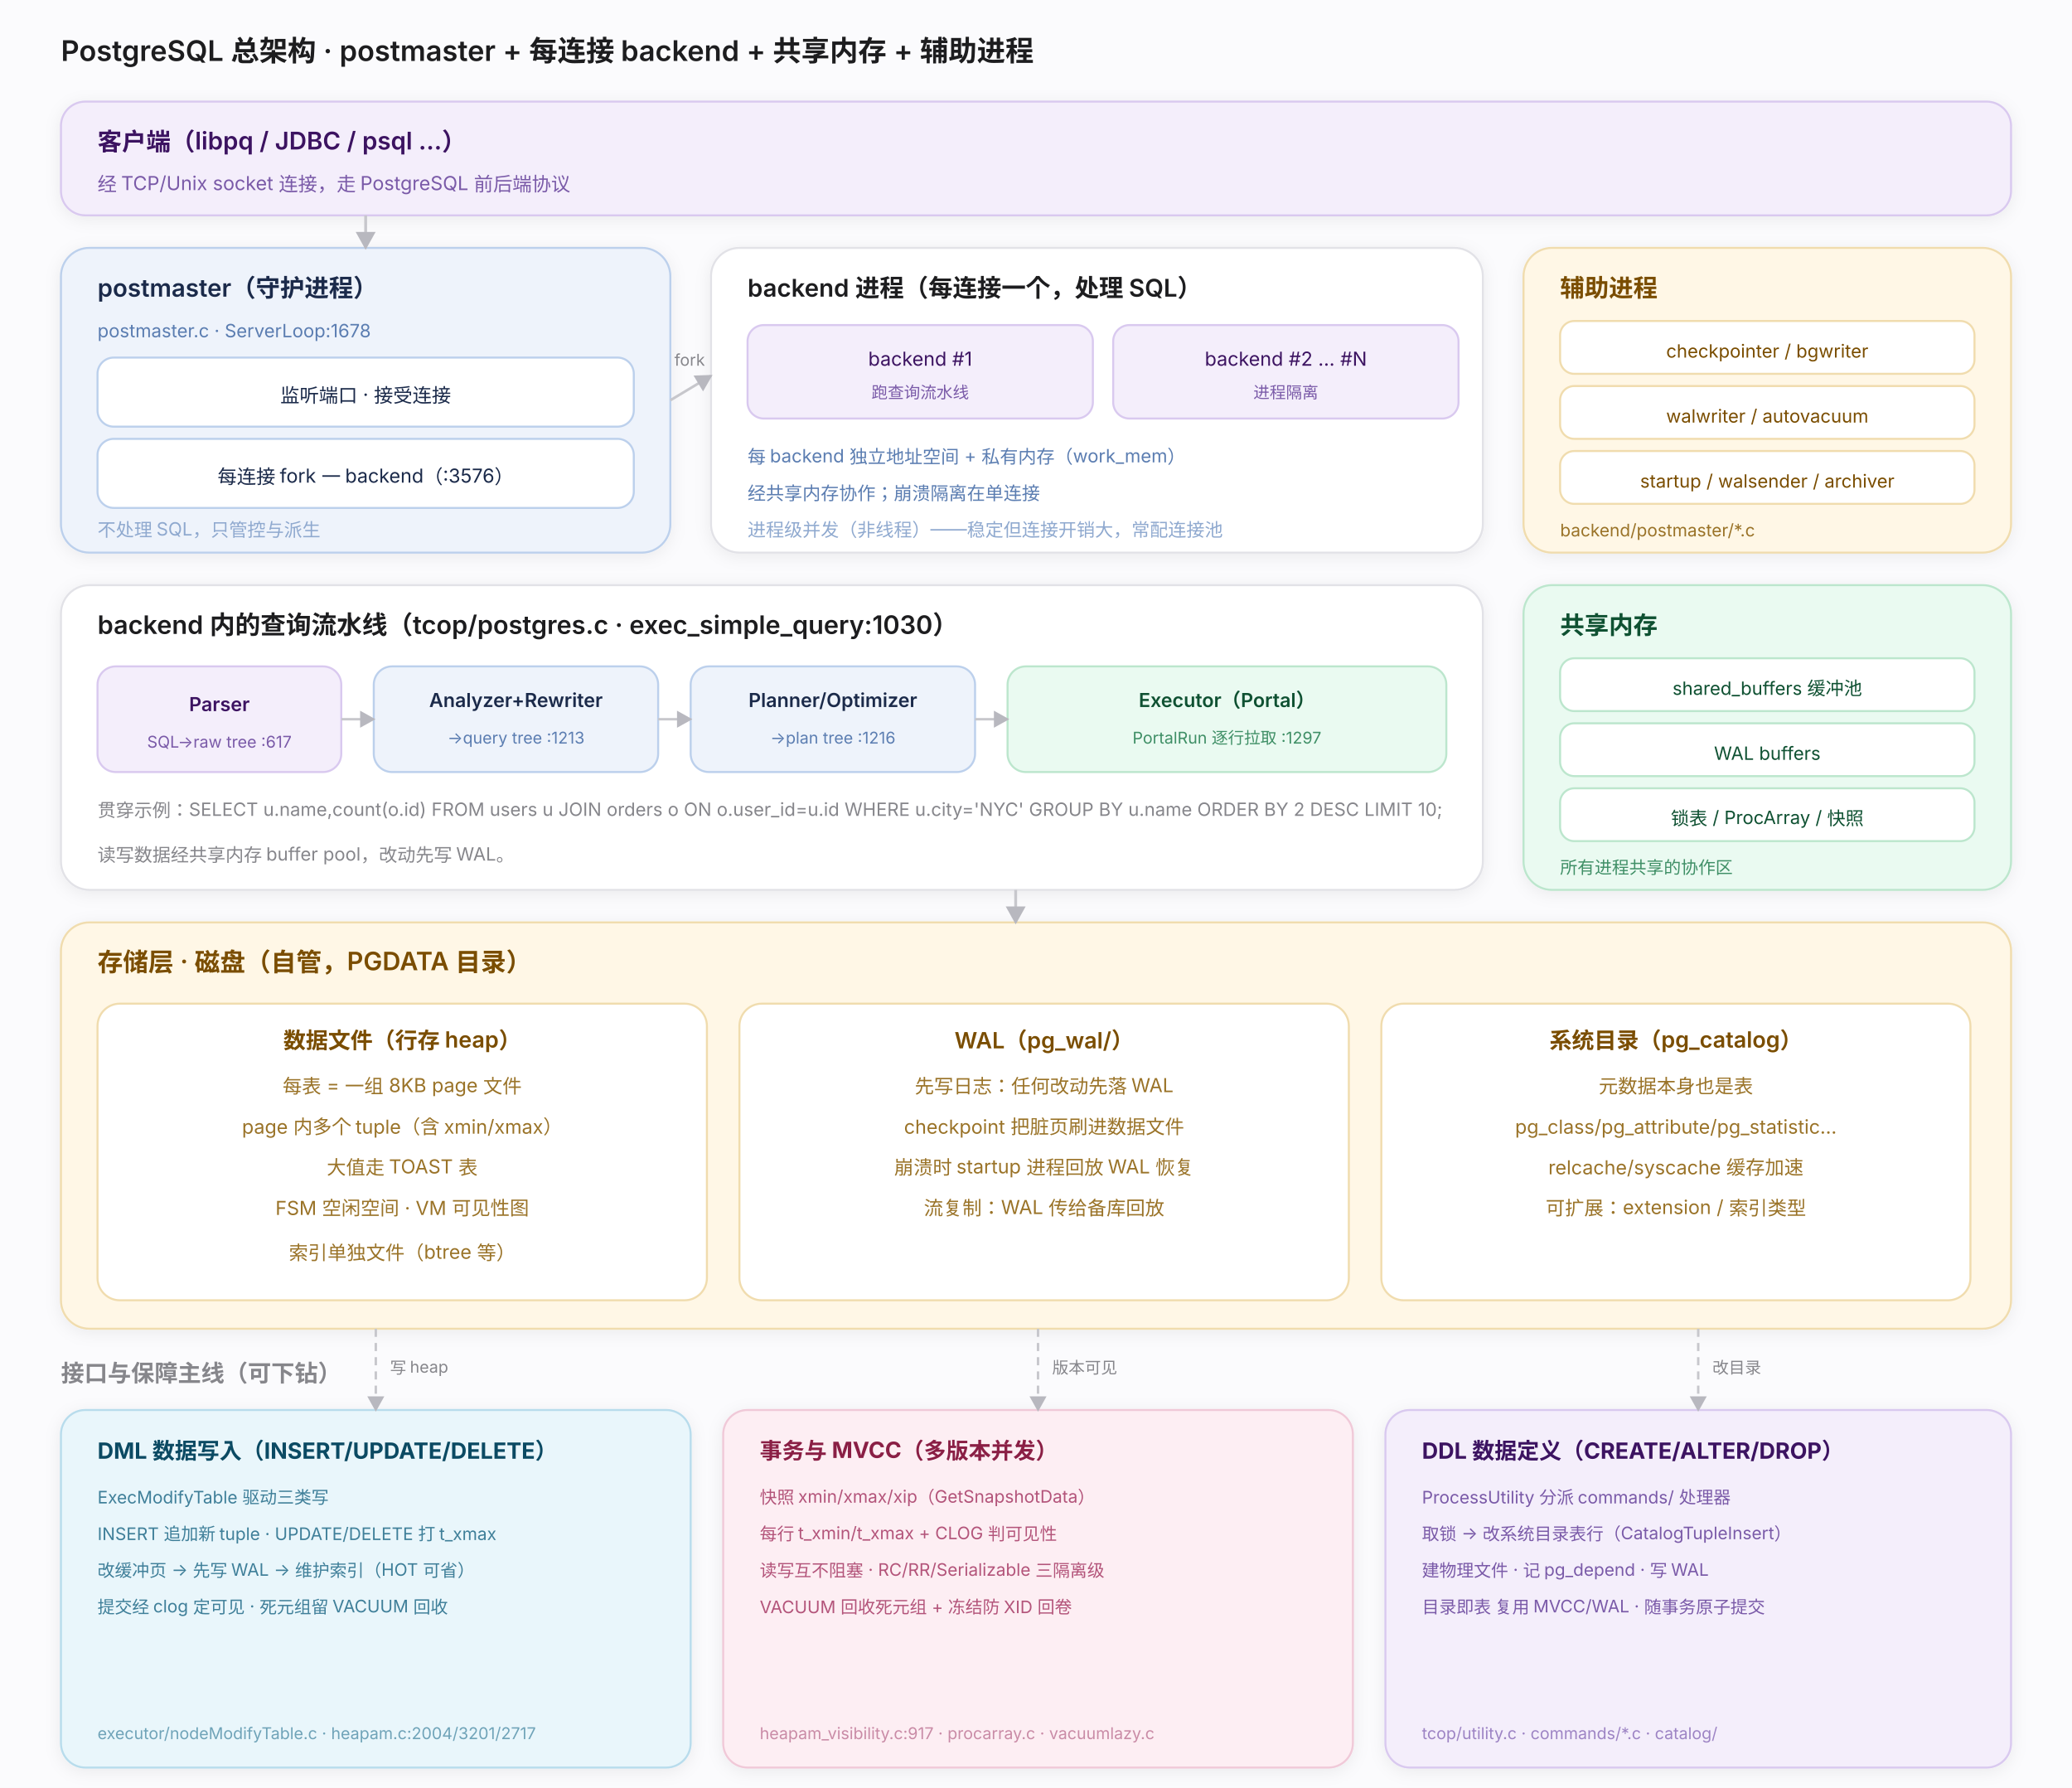
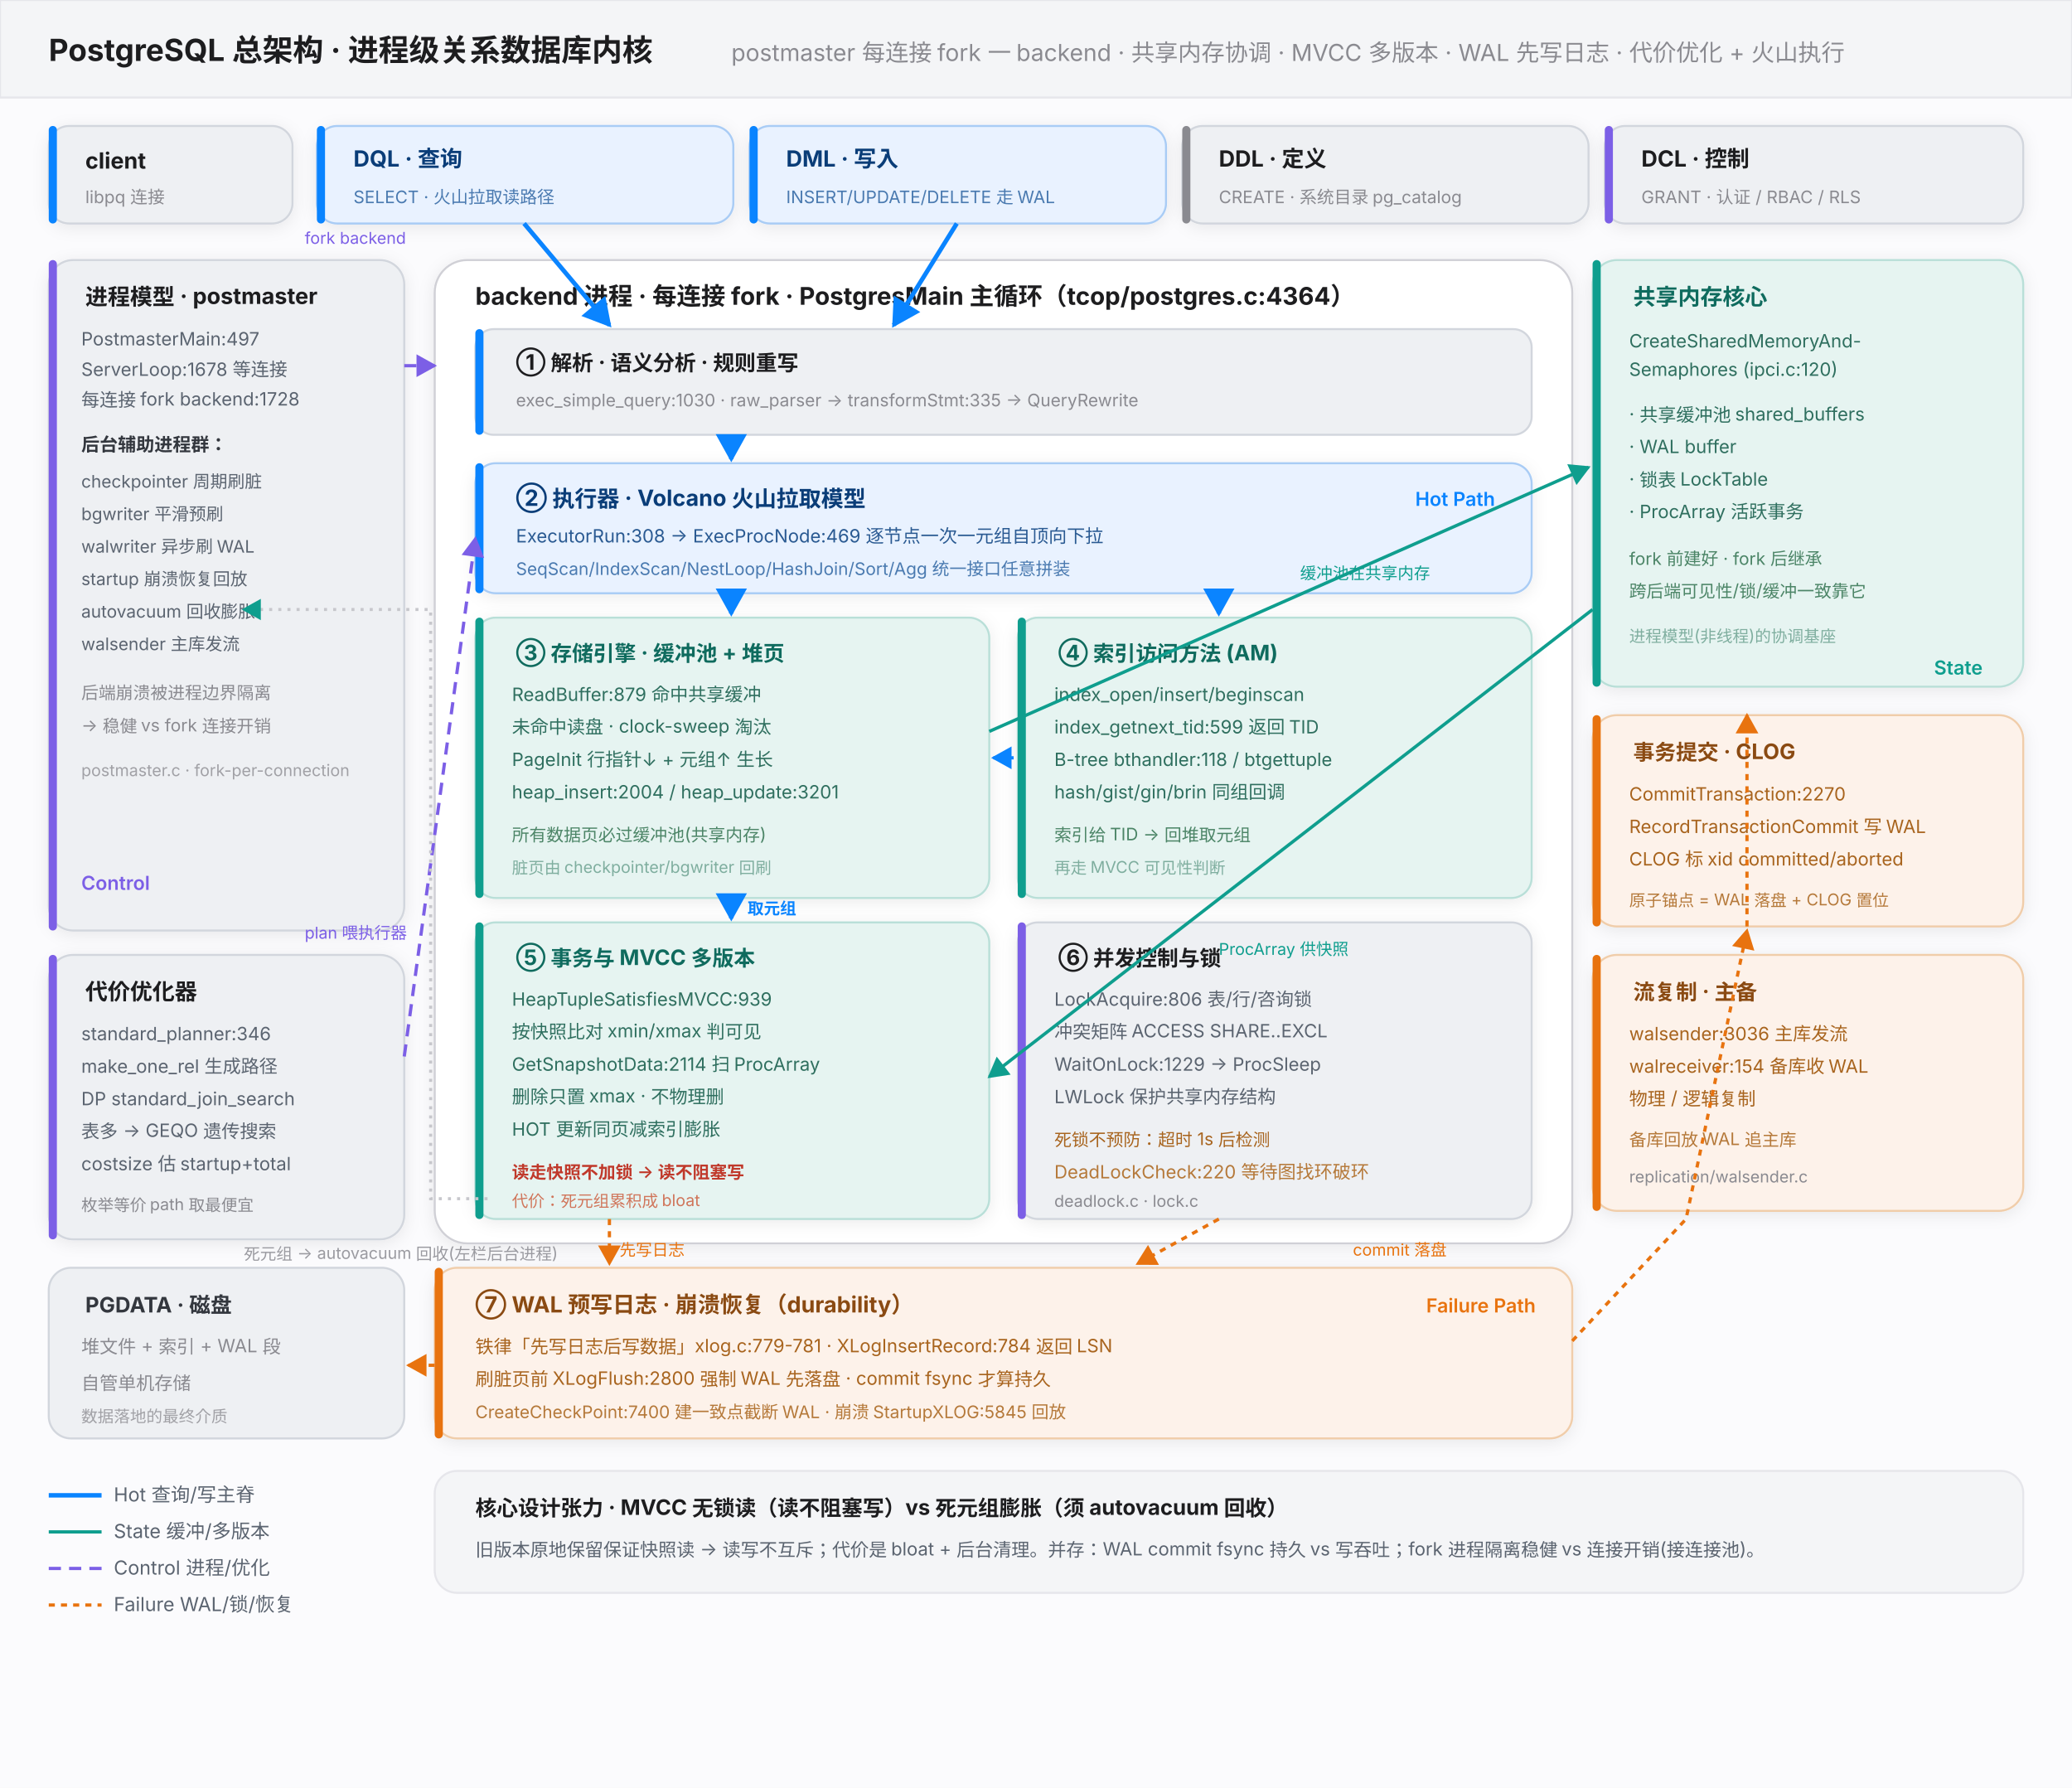
<svg xmlns="http://www.w3.org/2000/svg" width="1020" height="880" viewBox="0 0 1020 880" font-family="-apple-system,BlinkMacSystemFont,'SF Pro Display','Helvetica Neue','PingFang SC','Microsoft YaHei',sans-serif">
  <defs>
    <filter id="soft" x="-20%" y="-20%" width="140%" height="140%">
-       <feDropShadow dx="0" dy="1.5" stdDeviation="4" flood-color="#1d1d1f" flood-opacity="0.07" />
+       <feDropShadow dx="0" dy="1.5" stdDeviation="4" flood-color="#1d1d1f" flood-opacity="0.08" />
    </filter>
-     <marker id="ar" viewBox="0 0 10 10" refX="8" refY="5" markerWidth="7" markerHeight="7" orient="auto-start-reverse">
-       <path d="M0,0 L9,5 L0,10 z" fill="#b8b8bf" />
+     <marker id="aHot" viewBox="0 0 10 10" refX="8" refY="5" markerWidth="7" markerHeight="7" orient="auto-start-reverse">
+       <path d="M0,0 L9,5 L0,10 z" fill="#0a84ff" />
+     </marker>
+     <marker id="aCtl" viewBox="0 0 10 10" refX="8" refY="5" markerWidth="7" markerHeight="7" orient="auto-start-reverse">
+       <path d="M0,0 L9,5 L0,10 z" fill="#7c5fe6" />
+     </marker>
+     <marker id="aState" viewBox="0 0 10 10" refX="8" refY="5" markerWidth="7" markerHeight="7" orient="auto-start-reverse">
+       <path d="M0,0 L9,5 L0,10 z" fill="#0f9e8e" />
+     </marker>
+     <marker id="aFail" viewBox="0 0 10 10" refX="8" refY="5" markerWidth="7" markerHeight="7" orient="auto-start-reverse">
+       <path d="M0,0 L9,5 L0,10 z" fill="#e8730f" />
    </marker>
  </defs>
  <rect width="1020" height="880" fill="#fbfbfd" />
-   <text x="30" y="30" font-size="14" font-weight="600" fill="#1d1d1f">PostgreSQL 总架构 · postmaster + 每连接 backend + 共享内存 + 辅助进程</text>
-   <rect x="30" y="50" width="960" height="56" rx="12" fill="#f4eefb" stroke="#d9c9ef" filter="url(#soft)" data-tid="Postgres原理_DCL数据控制" data-lab="客户端/DCL" />
-   <text x="48" y="74" font-size="12" font-weight="600" fill="#3c1361">客户端（libpq / JDBC / psql …）</text>
-   <text x="48" y="94" font-size="9.5" fill="#7a5aa8">经 TCP/Unix socket 连接，走 PostgreSQL 前后端协议</text>
-   <rect x="30" y="122" width="300" height="150" rx="14" fill="#eef3fb" stroke="#bcd0ec" filter="url(#soft)" data-tid="Postgres原理_支撑_进程与内存架构" data-lab="postmaster" />
-   <text x="48" y="146" font-size="12" font-weight="600" fill="#1b2a4a">postmaster（守护进程）</text>
-   <text x="48" y="166" font-size="9" fill="#5b7db1">postmaster.c · ServerLoop:1678</text>
-   <rect x="48" y="176" width="264" height="34" rx="8" fill="#ffffff" stroke="#bcd0ec" />
-   <text x="180" y="198" font-size="9.5" fill="#1b2a4a" text-anchor="middle">监听端口 · 接受连接</text>
-   <rect x="48" y="216" width="264" height="34" rx="8" fill="#ffffff" stroke="#bcd0ec" />
-   <text x="180" y="238" font-size="9.5" fill="#1b2a4a" text-anchor="middle">每连接 fork 一 backend（:3576）</text>
-   <text x="48" y="264" font-size="9" fill="#8fa9cf">不处理 SQL，只管控与派生</text>
-   <rect x="350" y="122" width="380" height="150" rx="14" fill="#ffffff" stroke="#e2e2e7" filter="url(#soft)" data-tid="Postgres原理_支撑_进程与内存架构" data-lab="backend进程" />
-   <text x="368" y="146" font-size="12" font-weight="600" fill="#1d1d1f">backend 进程（每连接一个，处理 SQL）</text>
-   <rect x="368" y="160" width="170" height="46" rx="8" fill="#f4eefb" stroke="#d9c9ef" />
-   <text x="453" y="180" font-size="9.5" fill="#3c1361" text-anchor="middle">backend #1</text>
-   <text x="453" y="196" font-size="8" fill="#7a5aa8" text-anchor="middle">跑查询流水线</text>
-   <rect x="548" y="160" width="170" height="46" rx="8" fill="#f4eefb" stroke="#d9c9ef" />
-   <text x="633" y="180" font-size="9.5" fill="#3c1361" text-anchor="middle">backend #2 … #N</text>
-   <text x="633" y="196" font-size="8" fill="#7a5aa8" text-anchor="middle">进程隔离</text>
-   <text x="368" y="228" font-size="9" fill="#5b7db1">每 backend 独立地址空间 + 私有内存（work_mem）</text>
-   <text x="368" y="246" font-size="9" fill="#5b7db1">经共享内存协作；崩溃隔离在单连接</text>
-   <text x="368" y="264" font-size="9" fill="#8fa9cf">进程级并发（非线程）——稳定但连接开销大，常配连接池</text>
-   <rect x="750" y="122" width="240" height="150" rx="14" fill="#fff7e6" stroke="#f0dcae" filter="url(#soft)" data-tid="Postgres原理_支撑_WAL与恢复复制" data-lab="辅助进程" />
-   <text x="768" y="146" font-size="12" font-weight="600" fill="#7a4d00">辅助进程</text>
-   <rect x="768" y="158" width="204" height="26" rx="7" fill="#ffffff" stroke="#f0dcae" />
-   <text x="870" y="176" font-size="9" fill="#7a4d00" text-anchor="middle">checkpointer / bgwriter</text>
-   <rect x="768" y="190" width="204" height="26" rx="7" fill="#ffffff" stroke="#f0dcae" />
-   <text x="870" y="208" font-size="9" fill="#7a4d00" text-anchor="middle">walwriter / autovacuum</text>
-   <rect x="768" y="222" width="204" height="26" rx="7" fill="#ffffff" stroke="#f0dcae" />
-   <text x="870" y="240" font-size="9" fill="#7a4d00" text-anchor="middle">startup / walsender / archiver</text>
-   <text x="768" y="264" font-size="8.5" fill="#9a7328">backend/postmaster/*.c</text>
-   <rect x="30" y="288" width="700" height="150" rx="14" fill="#ffffff" stroke="#e2e2e7" filter="url(#soft)" />
-   <text x="48" y="312" font-size="12.5" font-weight="600" fill="#1d1d1f">backend 内的查询流水线（tcop/postgres.c · exec_simple_query:1030）</text>
-   <rect x="48" y="328" width="120" height="52" rx="9" fill="#f4eefb" stroke="#d9c9ef" data-tid="Postgres原理_DQL数据查询" data-lab="Parser" />
-   <text x="108" y="350" font-size="9.5" font-weight="600" fill="#3c1361" text-anchor="middle">Parser</text>
-   <text x="108" y="368" font-size="8" fill="#7a5aa8" text-anchor="middle">SQL→raw tree :617</text>
-   <rect x="184" y="328" width="140" height="52" rx="9" fill="#eef3fb" stroke="#bcd0ec" data-tid="Postgres原理_DQL数据查询" data-lab="Analyzer+Rewriter" />
-   <text x="254" y="348" font-size="9.5" font-weight="600" fill="#1b2a4a" text-anchor="middle">Analyzer+Rewriter</text>
-   <text x="254" y="366" font-size="8" fill="#5b7db1" text-anchor="middle">→query tree :1213</text>
-   <rect x="340" y="328" width="140" height="52" rx="9" fill="#eef3fb" stroke="#bcd0ec" data-tid="Postgres原理_支撑_查询优化器" data-lab="Planner/Optimizer" />
-   <text x="410" y="348" font-size="9.5" font-weight="600" fill="#1b2a4a" text-anchor="middle">Planner/Optimizer</text>
-   <text x="410" y="366" font-size="8" fill="#5b7db1" text-anchor="middle">→plan tree :1216</text>
-   <rect x="496" y="328" width="216" height="52" rx="9" fill="#eafaf1" stroke="#bce6cd" data-tid="Postgres原理_支撑_执行引擎" data-lab="Executor" />
-   <text x="604" y="348" font-size="9.5" font-weight="600" fill="#0f5132" text-anchor="middle">Executor（Portal）</text>
-   <text x="604" y="366" font-size="8" fill="#3f8f66" text-anchor="middle">PortalRun 逐行拉取 :1297</text>
-   <line x1="168" y1="354" x2="184" y2="354" stroke="#c7c7cc" stroke-width="1.2" marker-end="url(#ar)" />
-   <line x1="324" y1="354" x2="340" y2="354" stroke="#c7c7cc" stroke-width="1.2" marker-end="url(#ar)" />
-   <line x1="480" y1="354" x2="496" y2="354" stroke="#c7c7cc" stroke-width="1.2" marker-end="url(#ar)" />
-   <text x="48" y="402" font-size="9" fill="#86868b">贯穿示例：SELECT u.name,count(o.id) FROM users u JOIN orders o ON o.user_id=u.id WHERE u.city='NYC' GROUP BY u.name ORDER BY 2 DESC LIMIT 10;</text>
-   <text x="48" y="424" font-size="9" fill="#86868b">读写数据经共享内存 buffer pool，改动先写 WAL。</text>
-   <rect x="750" y="288" width="240" height="150" rx="14" fill="#eafaf1" stroke="#bce6cd" filter="url(#soft)" />
-   <text x="768" y="312" font-size="12" font-weight="600" fill="#0f5132">共享内存</text>
-   <rect x="768" y="324" width="204" height="26" rx="7" fill="#ffffff" stroke="#bce6cd" data-tid="Postgres原理_支撑_存储引擎" data-lab="shared_buffers" />
-   <text x="870" y="342" font-size="9" fill="#0f5132" text-anchor="middle">shared_buffers 缓冲池</text>
-   <rect x="768" y="356" width="204" height="26" rx="7" fill="#ffffff" stroke="#bce6cd" data-tid="Postgres原理_支撑_WAL与恢复复制" data-lab="WAL buffers" />
-   <text x="870" y="374" font-size="9" fill="#0f5132" text-anchor="middle">WAL buffers</text>
-   <rect x="768" y="388" width="204" height="26" rx="7" fill="#ffffff" stroke="#bce6cd" data-tid="Postgres原理_支撑_并发控制与锁" data-lab="锁表/ProcArray/快照" />
-   <text x="870" y="406" font-size="9" fill="#0f5132" text-anchor="middle">锁表 / ProcArray / 快照</text>
-   <text x="768" y="430" font-size="8.5" fill="#3f8f66">所有进程共享的协作区</text>
-   <rect x="30" y="454" width="960" height="200" rx="14" fill="#fff7e6" stroke="#f0dcae" filter="url(#soft)" />
-   <text x="48" y="478" font-size="12.5" font-weight="600" fill="#7a4d00">存储层 · 磁盘（自管，PGDATA 目录）</text>
-   <rect x="48" y="494" width="300" height="146" rx="11" fill="#ffffff" stroke="#f0dcae" data-tid="Postgres原理_支撑_存储引擎" data-lab="数据文件heap" />
-   <text x="198" y="516" font-size="11" font-weight="600" fill="#7a4d00" text-anchor="middle">数据文件（行存 heap）</text>
-   <text x="198" y="538" font-size="9.5" fill="#9a7328" text-anchor="middle">每表 = 一组 8KB page 文件</text>
-   <text x="198" y="558" font-size="9.5" fill="#9a7328" text-anchor="middle">page 内多个 tuple（含 xmin/xmax）</text>
-   <text x="198" y="578" font-size="9.5" fill="#9a7328" text-anchor="middle">大值走 TOAST 表</text>
-   <text x="198" y="598" font-size="9.5" fill="#9a7328" text-anchor="middle">FSM 空闲空间 · VM 可见性图</text>
-   <text x="198" y="620" font-size="9.5" fill="#9a7328" text-anchor="middle">索引单独文件（btree 等）</text>
-   <rect x="364" y="494" width="300" height="146" rx="11" fill="#ffffff" stroke="#f0dcae" data-tid="Postgres原理_支撑_WAL与恢复复制" data-lab="WAL/pg_wal" />
-   <text x="514" y="516" font-size="11" font-weight="600" fill="#7a4d00" text-anchor="middle">WAL（pg_wal/）</text>
-   <text x="514" y="538" font-size="9.5" fill="#9a7328" text-anchor="middle">先写日志：任何改动先落 WAL</text>
-   <text x="514" y="558" font-size="9.5" fill="#9a7328" text-anchor="middle">checkpoint 把脏页刷进数据文件</text>
-   <text x="514" y="578" font-size="9.5" fill="#9a7328" text-anchor="middle">崩溃时 startup 进程回放 WAL 恢复</text>
-   <text x="514" y="598" font-size="9.5" fill="#9a7328" text-anchor="middle">流复制：WAL 传给备库回放</text>
-   <rect x="680" y="494" width="290" height="146" rx="11" fill="#ffffff" stroke="#f0dcae" data-tid="Postgres原理_支撑_索引方法" data-lab="系统目录/access method" />
-   <text x="825" y="516" font-size="11" font-weight="600" fill="#7a4d00" text-anchor="middle">系统目录（pg_catalog）</text>
-   <text x="825" y="538" font-size="9.5" fill="#9a7328" text-anchor="middle">元数据本身也是表</text>
-   <text x="825" y="558" font-size="9.5" fill="#9a7328" text-anchor="middle">pg_class/pg_attribute/pg_statistic…</text>
-   <text x="825" y="578" font-size="9.5" fill="#9a7328" text-anchor="middle">relcache/syscache 缓存加速</text>
-   <text x="825" y="598" font-size="9.5" fill="#9a7328" text-anchor="middle">可扩展：extension / 索引类型</text>
-   <line x1="180" y1="106" x2="180" y2="122" stroke="#c7c7cc" stroke-width="1.4" marker-end="url(#ar)" />
-   <line x1="330" y1="197" x2="350" y2="185" stroke="#c7c7cc" stroke-width="1.3" marker-end="url(#ar)" />
-   <text x="332" y="180" font-size="8" fill="#86868b">fork</text>
-   <line x1="500" y1="438" x2="500" y2="454" stroke="#c7c7cc" stroke-width="1.4" marker-end="url(#ar)" />
-   <text x="30" y="680" font-size="11.5" font-weight="600" fill="#86868b">接口与保障主线（可下钻）</text>
-   <rect x="30" y="694" width="310" height="176" rx="12" fill="#e9f6fb" stroke="#b8dcec" filter="url(#soft)" data-tid="Postgres原理_DML数据写入" data-lab="DML写入" />
-   <text x="48" y="718" font-size="11" font-weight="700" fill="#0b4a63">DML 数据写入（INSERT/UPDATE/DELETE）</text>
-   <text x="48" y="740" font-size="8.5" fill="#3f7f99">ExecModifyTable 驱动三类写</text>
-   <text x="48" y="758" font-size="8.5" fill="#3f7f99">INSERT 追加新 tuple · UPDATE/DELETE 打 t_xmax</text>
-   <text x="48" y="776" font-size="8.5" fill="#3f7f99">改缓冲页 → 先写 WAL → 维护索引（HOT 可省）</text>
-   <text x="48" y="794" font-size="8.5" fill="#3f7f99">提交经 clog 定可见 · 死元组留 VACUUM 回收</text>
-   <text x="48" y="856" font-size="8" fill="#6fa3b8">executor/nodeModifyTable.c · heapam.c:2004/3201/2717</text>
-   <rect x="356" y="694" width="310" height="176" rx="12" fill="#fdeef3" stroke="#f0c9d8" filter="url(#soft)" data-tid="Postgres原理_支撑_事务与MVCC" data-lab="事务/MVCC" />
-   <text x="374" y="718" font-size="11" font-weight="700" fill="#8a1f45">事务与 MVCC（多版本并发）</text>
-   <text x="374" y="740" font-size="8.5" fill="#b3547a">快照 xmin/xmax/xip（GetSnapshotData）</text>
-   <text x="374" y="758" font-size="8.5" fill="#b3547a">每行 t_xmin/t_xmax + CLOG 判可见性</text>
-   <text x="374" y="776" font-size="8.5" fill="#b3547a">读写互不阻塞 · RC/RR/Serializable 三隔离级</text>
-   <text x="374" y="794" font-size="8.5" fill="#b3547a">VACUUM 回收死元组 + 冻结防 XID 回卷</text>
-   <text x="374" y="856" font-size="8" fill="#c98ba6">heapam_visibility.c:917 · procarray.c · vacuumlazy.c</text>
-   <rect x="682" y="694" width="308" height="176" rx="12" fill="#f4eefb" stroke="#d9c9ef" filter="url(#soft)" data-tid="Postgres原理_DDL数据定义" data-lab="DDL定义" />
-   <text x="700" y="718" font-size="11" font-weight="700" fill="#3c1361">DDL 数据定义（CREATE/ALTER/DROP）</text>
-   <text x="700" y="740" font-size="8.5" fill="#7a5aa8">ProcessUtility 分派 commands/ 处理器</text>
-   <text x="700" y="758" font-size="8.5" fill="#7a5aa8">取锁 → 改系统目录表行（CatalogTupleInsert）</text>
-   <text x="700" y="776" font-size="8.5" fill="#7a5aa8">建物理文件 · 记 pg_depend · 写 WAL</text>
-   <text x="700" y="794" font-size="8.5" fill="#7a5aa8">目录即表 复用 MVCC/WAL · 随事务原子提交</text>
-   <text x="700" y="856" font-size="8" fill="#9d84c4">tcop/utility.c · commands/*.c · catalog/</text>
-   <line x1="185" y1="654" x2="185" y2="694" stroke="#c7c7cc" stroke-width="1.2" stroke-dasharray="4 3" marker-end="url(#ar)" />
-   <text x="192" y="676" font-size="8" fill="#86868b">写 heap</text>
-   <line x1="511" y1="654" x2="511" y2="694" stroke="#c7c7cc" stroke-width="1.2" stroke-dasharray="4 3" marker-end="url(#ar)" />
-   <text x="518" y="676" font-size="8" fill="#86868b">版本可见</text>
-   <line x1="836" y1="654" x2="836" y2="694" stroke="#c7c7cc" stroke-width="1.2" stroke-dasharray="4 3" marker-end="url(#ar)" />
-   <text x="843" y="676" font-size="8" fill="#86868b">改目录</text>
+   <rect x="0" y="0" width="1020" height="48" fill="#f4f5f7" stroke="#e6e6eb" />
+   <text x="24" y="30" font-size="15" font-weight="700" fill="#1d1d1f">PostgreSQL 总架构 · 进程级关系数据库内核</text>
+   <text x="360" y="30" font-size="11.5" fill="#8a8a90">postmaster 每连接 fork 一 backend · 共享内存协调 · MVCC 多版本 · WAL 先写日志 · 代价优化 + 火山执行</text>
+   <rect x="24" y="62" width="120" height="48" rx="10" fill="#eef0f3" stroke="#d2d6dd" filter="url(#soft)" />
+   <rect x="24" y="62" width="4" height="48" rx="2" fill="#0a84ff" />
+   <text x="42" y="83" font-size="11" font-weight="700" fill="#1d1d1f">client</text>
+   <text x="42" y="100" font-size="8.5" fill="#8a8a90">libpq 连接</text>
+   <rect x="156" y="62" width="205" height="48" rx="10" fill="#e9f2ff" stroke="#a9ccf5" filter="url(#soft)" data-tid="Postgres原理_DQL数据查询" />
+   <rect x="156" y="62" width="4" height="48" rx="2" fill="#0a84ff" />
+   <text x="174" y="82" font-size="11" font-weight="700" fill="#0a3d78">DQL · 查询</text>
+   <text x="174" y="100" font-size="8.5" fill="#4a7ab0">SELECT · 火山拉取读路径</text>
+   <rect x="369" y="62" width="205" height="48" rx="10" fill="#e9f2ff" stroke="#a9ccf5" filter="url(#soft)" data-tid="Postgres原理_DML数据写入" />
+   <rect x="369" y="62" width="4" height="48" rx="2" fill="#0a84ff" />
+   <text x="387" y="82" font-size="11" font-weight="700" fill="#0a3d78">DML · 写入</text>
+   <text x="387" y="100" font-size="8.5" fill="#4a7ab0">INSERT/UPDATE/DELETE 走 WAL</text>
+   <rect x="582" y="62" width="200" height="48" rx="10" fill="#eef0f3" stroke="#d2d6dd" filter="url(#soft)" data-tid="Postgres原理_DDL数据定义" />
+   <rect x="582" y="62" width="4" height="48" rx="2" fill="#8a8a90" />
+   <text x="600" y="82" font-size="11" font-weight="700" fill="#1d1d1f">DDL · 定义</text>
+   <text x="600" y="100" font-size="8.5" fill="#8a8a90">CREATE · 系统目录 pg_catalog</text>
+   <rect x="790" y="62" width="206" height="48" rx="10" fill="#eef0f3" stroke="#d2d6dd" filter="url(#soft)" data-tid="Postgres原理_DCL数据控制" />
+   <rect x="790" y="62" width="4" height="48" rx="2" fill="#7c5fe6" />
+   <text x="808" y="82" font-size="11" font-weight="700" fill="#1d1d1f">DCL · 控制</text>
+   <text x="808" y="100" font-size="8.5" fill="#8a8a90">GRANT · 认证 / RBAC / RLS</text>
+   <rect x="24" y="128" width="175" height="330" rx="12" fill="#eef0f3" stroke="#d2d6dd" filter="url(#soft)" data-tid="Postgres原理_支撑_进程与内存架构" />
+   <rect x="24" y="128" width="4" height="330" rx="2" fill="#7c5fe6" />
+   <text x="42" y="150" font-size="11" font-weight="700" fill="#1d1d1f">进程模型 · postmaster</text>
+   <text x="40" y="170" font-size="9" fill="#5b6470">PostmasterMain:497</text>
+   <text x="40" y="185" font-size="9" fill="#5b6470">ServerLoop:1678 等连接</text>
+   <text x="40" y="200" font-size="9" fill="#5b6470">每连接 fork backend:1728</text>
+   <text x="40" y="222" font-size="9" font-weight="600" fill="#33373e">后台辅助进程群：</text>
+   <text x="40" y="240" font-size="8.5" fill="#5b6470">checkpointer 周期刷脏</text>
+   <text x="40" y="256" font-size="8.5" fill="#5b6470">bgwriter 平滑预刷</text>
+   <text x="40" y="272" font-size="8.5" fill="#5b6470">walwriter 异步刷 WAL</text>
+   <text x="40" y="288" font-size="8.5" fill="#5b6470">startup 崩溃恢复回放</text>
+   <text x="40" y="304" font-size="8.5" fill="#5b6470">autovacuum 回收膨胀</text>
+   <text x="40" y="320" font-size="8.5" fill="#5b6470">walsender 主库发流</text>
+   <text x="40" y="344" font-size="8.5" fill="#8a8a90">后端崩溃被进程边界隔离</text>
+   <text x="40" y="360" font-size="8.5" fill="#8a8a90">→ 稳健 vs fork 连接开销</text>
+   <text x="40" y="382" font-size="8" fill="#a1a1a6">postmaster.c · fork-per-connection</text>
+   <text x="40" y="438" font-size="9.5" fill="#7c5fe6" font-weight="600">Control</text>
+   <rect x="24" y="470" width="175" height="140" rx="12" fill="#eef0f3" stroke="#d2d6dd" filter="url(#soft)" data-tid="Postgres原理_支撑_查询优化器" />
+   <rect x="24" y="470" width="4" height="140" rx="2" fill="#7c5fe6" />
+   <text x="42" y="492" font-size="11" font-weight="700" fill="#1d1d1f">代价优化器</text>
+   <text x="40" y="512" font-size="9" fill="#5b6470">standard_planner:346</text>
+   <text x="40" y="528" font-size="9" fill="#5b6470">make_one_rel 生成路径</text>
+   <text x="40" y="544" font-size="9" fill="#5b6470">DP standard_join_search</text>
+   <text x="40" y="560" font-size="9" fill="#5b6470">表多 → GEQO 遗传搜索</text>
+   <text x="40" y="576" font-size="9" fill="#5b6470">costsize 估 startup+total</text>
+   <text x="40" y="596" font-size="8" fill="#8a8a90">枚举等价 path 取最便宜</text>
+   <rect x="214" y="128" width="560" height="484" rx="16" fill="#ffffff" stroke="#d0d0d6" filter="url(#soft)" />
+   <text x="234" y="150" font-size="12" font-weight="700" fill="#1d1d1f">backend 进程 · 每连接 fork · PostgresMain 主循环（tcop/postgres.c:4364）</text>
+   <rect x="234" y="162" width="520" height="52" rx="9" fill="#eef0f3" stroke="#d2d6dd" />
+   <rect x="234" y="162" width="4" height="52" rx="2" fill="#0a84ff" />
+   <text x="254" y="182" font-size="10.5" font-weight="700" fill="#1d1d1f">① 解析 · 语义分析 · 规则重写</text>
+   <text x="254" y="200" font-size="8.5" fill="#8a8a90">exec_simple_query:1030 · raw_parser → transformStmt:335 → QueryRewrite</text>
+   <rect x="234" y="228" width="520" height="64" rx="10" fill="#e9f2ff" stroke="#a9ccf5" filter="url(#soft)" data-tid="Postgres原理_支撑_执行引擎" />
+   <rect x="234" y="228" width="4" height="64" rx="2" fill="#0a84ff" />
+   <text x="254" y="249" font-size="11" font-weight="700" fill="#0a3d78">② 执行器 · Volcano 火山拉取模型</text>
+   <text x="254" y="267" font-size="9" fill="#2a5a92">ExecutorRun:308 → ExecProcNode:469 逐节点一次一元组自顶向下拉</text>
+   <text x="254" y="283" font-size="8.5" fill="#4a7ab0">SeqScan/IndexScan/NestLoop/HashJoin/Sort/Agg 统一接口任意拼装</text>
+   <text x="736" y="249" font-size="9.5" fill="#0a84ff" text-anchor="end" font-weight="600">Hot Path</text>
+   <rect x="234" y="304" width="253" height="138" rx="10" fill="#e6f4f1" stroke="#b9dfd8" filter="url(#soft)" data-tid="Postgres原理_支撑_存储引擎" />
+   <rect x="234" y="304" width="4" height="138" rx="2" fill="#0f9e8e" />
+   <text x="254" y="325" font-size="10.5" font-weight="700" fill="#0f6b5e">③ 存储引擎 · 缓冲池 + 堆页</text>
+   <text x="252" y="345" font-size="9" fill="#2f6f5f">ReadBuffer:879 命中共享缓冲</text>
+   <text x="252" y="361" font-size="9" fill="#2f6f5f">未命中读盘 · clock-sweep 淘汰</text>
+   <text x="252" y="377" font-size="9" fill="#2f6f5f">PageInit 行指针↓ + 元组↑ 生长</text>
+   <text x="252" y="393" font-size="9" fill="#2f6f5f">heap_insert:2004 / heap_update:3201</text>
+   <text x="252" y="414" font-size="8.5" fill="#4c8567">所有数据页必过缓冲池(共享内存)</text>
+   <text x="252" y="430" font-size="8" fill="#7fae9f">脏页由 checkpointer/bgwriter 回刷</text>
+   <rect x="501" y="304" width="253" height="138" rx="10" fill="#e6f4f1" stroke="#b9dfd8" filter="url(#soft)" data-tid="Postgres原理_支撑_索引方法" />
+   <rect x="501" y="304" width="4" height="138" rx="2" fill="#0f9e8e" />
+   <text x="521" y="325" font-size="10.5" font-weight="700" fill="#0f6b5e">④ 索引访问方法 (AM)</text>
+   <text x="519" y="345" font-size="9" fill="#2f6f5f">index_open/insert/beginscan</text>
+   <text x="519" y="361" font-size="9" fill="#2f6f5f">index_getnext_tid:599 返回 TID</text>
+   <text x="519" y="377" font-size="9" fill="#2f6f5f">B-tree bthandler:118 / btgettuple</text>
+   <text x="519" y="393" font-size="9" fill="#2f6f5f">hash/gist/gin/brin 同组回调</text>
+   <text x="519" y="414" font-size="8.5" fill="#4c8567">索引给 TID → 回堆取元组</text>
+   <text x="519" y="430" font-size="8" fill="#7fae9f">再走 MVCC 可见性判断</text>
+   <rect x="234" y="454" width="253" height="146" rx="10" fill="#e6f4f1" stroke="#b9dfd8" filter="url(#soft)" data-tid="Postgres原理_支撑_事务与MVCC" />
+   <rect x="234" y="454" width="4" height="146" rx="2" fill="#0f9e8e" />
+   <text x="254" y="475" font-size="10.5" font-weight="700" fill="#0f6b5e">⑤ 事务与 MVCC 多版本</text>
+   <text x="252" y="495" font-size="9" fill="#2f6f5f">HeapTupleSatisfiesMVCC:939</text>
+   <text x="252" y="511" font-size="9" fill="#2f6f5f">按快照比对 xmin/xmax 判可见</text>
+   <text x="252" y="527" font-size="9" fill="#2f6f5f">GetSnapshotData:2114 扫 ProcArray</text>
+   <text x="252" y="543" font-size="9" fill="#2f6f5f">删除只置 xmax · 不物理删</text>
+   <text x="252" y="559" font-size="9" fill="#2f6f5f">HOT 更新同页减索引膨胀</text>
+   <text x="252" y="580" font-size="8.5" fill="#c0392b" font-weight="600">读走快照不加锁 → 读不阻塞写</text>
+   <text x="252" y="594" font-size="8" fill="#d0755a">代价：死元组累积成 bloat</text>
+   <rect x="501" y="454" width="253" height="146" rx="10" fill="#eef0f3" stroke="#d2d6dd" filter="url(#soft)" data-tid="Postgres原理_支撑_并发控制与锁" />
+   <rect x="501" y="454" width="4" height="146" rx="2" fill="#7c5fe6" />
+   <text x="521" y="475" font-size="10.5" font-weight="700" fill="#1d1d1f">⑥ 并发控制与锁</text>
+   <text x="519" y="495" font-size="9" fill="#5b6470">LockAcquire:806 表/行/咨询锁</text>
+   <text x="519" y="511" font-size="9" fill="#5b6470">冲突矩阵 ACCESS SHARE..EXCL</text>
+   <text x="519" y="527" font-size="9" fill="#5b6470">WaitOnLock:1229 → ProcSleep</text>
+   <text x="519" y="543" font-size="9" fill="#5b6470">LWLock 保护共享内存结构</text>
+   <text x="519" y="564" font-size="8.5" fill="#a8641e">死锁不预防：超时 1s 后检测</text>
+   <text x="519" y="580" font-size="9" fill="#b5793a">DeadLockCheck:220 等待图找环破环</text>
+   <text x="519" y="594" font-size="8" fill="#8a8a90">deadlock.c · lock.c</text>
+   <rect x="784" y="128" width="212" height="210" rx="12" fill="#e6f4f1" stroke="#b9dfd8" filter="url(#soft)" data-tid="Postgres原理_支撑_进程与内存架构" />
+   <rect x="784" y="128" width="4" height="210" rx="2" fill="#0f9e8e" />
+   <text x="804" y="150" font-size="11" font-weight="700" fill="#0f6b5e">共享内存核心</text>
+   <text x="802" y="171" font-size="9" fill="#2f6f5f">CreateSharedMemoryAnd-</text>
+   <text x="802" y="185" font-size="9" fill="#2f6f5f">Semaphores (ipci.c:120)</text>
+   <text x="802" y="207" font-size="9" fill="#2f6f5f">· 共享缓冲池 shared_buffers</text>
+   <text x="802" y="223" font-size="9" fill="#2f6f5f">· WAL buffer</text>
+   <text x="802" y="239" font-size="9" fill="#2f6f5f">· 锁表 LockTable</text>
+   <text x="802" y="255" font-size="9" fill="#2f6f5f">· ProcArray 活跃事务</text>
+   <text x="802" y="278" font-size="8.5" fill="#4c8567">fork 前建好 · fork 后继承</text>
+   <text x="802" y="294" font-size="8.5" fill="#4c8567">跨后端可见性/锁/缓冲一致靠它</text>
+   <text x="802" y="316" font-size="8" fill="#7fae9f">进程模型(非线程)的协调基座</text>
+   <text x="976" y="332" font-size="9.5" fill="#0f9e8e" text-anchor="end" font-weight="600">State</text>
+   <rect x="784" y="352" width="212" height="104" rx="12" fill="#fdf2ea" stroke="#f0cdaa" filter="url(#soft)" />
+   <rect x="784" y="352" width="4" height="104" rx="2" fill="#e8730f" />
+   <text x="804" y="374" font-size="10.5" font-weight="700" fill="#8a4a12">事务提交 · CLOG</text>
+   <text x="802" y="394" font-size="9" fill="#a8641e">CommitTransaction:2270</text>
+   <text x="802" y="410" font-size="9" fill="#a8641e">RecordTransactionCommit 写 WAL</text>
+   <text x="802" y="426" font-size="9" fill="#a8641e">CLOG 标 xid committed/aborted</text>
+   <text x="802" y="446" font-size="8" fill="#b5793a">原子锚点 = WAL 落盘 + CLOG 置位</text>
+   <rect x="784" y="470" width="212" height="126" rx="12" fill="#fdf2ea" stroke="#f0cdaa" filter="url(#soft)" data-tid="Postgres原理_支撑_WAL与恢复复制" />
+   <rect x="784" y="470" width="4" height="126" rx="2" fill="#e8730f" />
+   <text x="804" y="492" font-size="10.5" font-weight="700" fill="#8a4a12">流复制 · 主备</text>
+   <text x="802" y="512" font-size="9" fill="#a8641e">walsender:3036 主库发流</text>
+   <text x="802" y="528" font-size="9" fill="#a8641e">walreceiver:154 备库收 WAL</text>
+   <text x="802" y="544" font-size="9" fill="#a8641e">物理 / 逻辑复制</text>
+   <text x="802" y="564" font-size="8.5" fill="#b5793a">备库回放 WAL 追主库</text>
+   <text x="802" y="582" font-size="8" fill="#8a8a90">replication/walsender.c</text>
+   <rect x="24" y="624" width="175" height="84" rx="11" fill="#eef0f3" stroke="#d2d6dd" />
+   <text x="42" y="646" font-size="10.5" font-weight="700" fill="#33373e">PGDATA · 磁盘</text>
+   <text x="40" y="666" font-size="9" fill="#8a8a90">堆文件 + 索引 + WAL 段</text>
+   <text x="40" y="684" font-size="9" fill="#8a8a90">自管单机存储</text>
+   <text x="40" y="700" font-size="8" fill="#a1a1a6">数据落地的最终介质</text>
+   <rect x="214" y="624" width="560" height="84" rx="11" fill="#fdf2ea" stroke="#f0cdaa" filter="url(#soft)" data-tid="Postgres原理_支撑_WAL与恢复复制" />
+   <rect x="214" y="624" width="4" height="84" rx="2" fill="#e8730f" />
+   <text x="234" y="646" font-size="11" font-weight="700" fill="#8a4a12">⑦ WAL 预写日志 · 崩溃恢复（durability）</text>
+   <text x="234" y="666" font-size="9" fill="#a8641e">铁律「先写日志后写数据」xlog.c:779-781 · XLogInsertRecord:784 返回 LSN</text>
+   <text x="234" y="682" font-size="9" fill="#a8641e">刷脏页前 XLogFlush:2800 强制 WAL 先落盘 · commit fsync 才算持久</text>
+   <text x="234" y="698" font-size="8.5" fill="#b5793a">CreateCheckPoint:7400 建一致点截断 WAL · 崩溃 StartupXLOG:5845 回放</text>
+   <text x="756" y="646" font-size="9.5" fill="#e8730f" text-anchor="end" font-weight="600">Failure Path</text>
+   <g stroke="#0a84ff" stroke-width="2.2" fill="none">
+     <line x1="258" y1="110" x2="300" y2="160" marker-end="url(#aHot)" />
+     <line x1="471" y1="110" x2="440" y2="160" marker-end="url(#aHot)" />
+     <line x1="360" y1="214" x2="360" y2="226" marker-end="url(#aHot)" />
+     <line x1="360" y1="292" x2="360" y2="302" marker-end="url(#aHot)" />
+     <line x1="600" y1="292" x2="600" y2="302" marker-end="url(#aHot)" />
+     <line x1="360" y1="442" x2="360" y2="452" marker-end="url(#aHot)" />
+   </g>
+   <text x="368" y="450" font-size="8" font-weight="600" fill="#0a84ff">取元组</text>
+   <line x1="499" y1="373" x2="489" y2="373" stroke="#0a84ff" stroke-width="1.6" fill="none" marker-end="url(#aHot)" />
+   <g stroke="#7c5fe6" stroke-width="1.6" stroke-dasharray="6 4" fill="none">
+     <path d="M199,180 L214,180" marker-end="url(#aCtl)" />
+     <path d="M199,520 L234,265" marker-end="url(#aCtl)" />
+   </g>
+   <text x="150" y="120" font-size="8" fill="#7c5fe6">fork backend</text>
+   <text x="150" y="462" font-size="8" fill="#7c5fe6">plan 喂执行器</text>
+   <g stroke="#0f9e8e" stroke-width="1.6" fill="none">
+     <line x1="487" y1="360" x2="782" y2="230" marker-end="url(#aState)" />
+     <path d="M784,300 L487,530" marker-end="url(#aState)" />
+   </g>
+   <text x="640" y="285" font-size="8" fill="#0f9e8e">缓冲池在共享内存</text>
+   <text x="600" y="470" font-size="8" fill="#0f9e8e">ProcArray 供快照</text>
+   <g stroke="#e8730f" stroke-width="1.6" stroke-dasharray="3 3" fill="none">
+     <path d="M300,600 L300,622" marker-end="url(#aFail)" />
+     <path d="M600,600 L560,622" marker-end="url(#aFail)" />
+     <path d="M774,660 L830,600 L860,458" marker-end="url(#aFail)" />
+     <path d="M860,456 L860,352" stroke-dasharray="3 3" marker-end="url(#aFail)" />
+   </g>
+   <text x="305" y="618" font-size="8" fill="#e8730f">先写日志</text>
+   <text x="666" y="618" font-size="8" fill="#e8730f">commit 落盘</text>
+   <line x1="214" y1="672" x2="201" y2="672" stroke="#e8730f" stroke-width="1.6" stroke-dasharray="3 3" fill="none" marker-end="url(#aFail)" />
+   <path d="M240,590 L212,590 L212,300 L120,300" stroke="#c7c7cc" stroke-width="1.5" stroke-dasharray="1.5 3" fill="none" marker-end="url(#aState)" />
+   <text x="120" y="620" font-size="8" fill="#9a9aa0" text-anchor="start">死元组 → autovacuum 回收(左栏后台进程)</text>
+   <rect x="214" y="724" width="782" height="60" rx="11" fill="#f4f5f7" stroke="#e6e6eb" />
+   <text x="234" y="746" font-size="10.5" font-weight="700" fill="#1d1d1f">核心设计张力 · MVCC 无锁读（读不阻塞写）vs 死元组膨胀（须 autovacuum 回收）</text>
+   <text x="234" y="766" font-size="9" fill="#5b6470">旧版本原地保留保证快照读 → 读写不互斥；代价是 bloat + 后台清理。并存：WAL commit fsync 持久 vs 写吞吐；fork 进程隔离稳健 vs 连接开销(接连接池)。</text>
+   <g font-size="9.5" fill="#5b6470">
+     <line x1="24" y1="736" x2="50" y2="736" stroke="#0a84ff" stroke-width="2.2" />
+     <text x="56" y="739">Hot 查询/写主脊</text>
+     <line x1="24" y1="754" x2="50" y2="754" stroke="#0f9e8e" stroke-width="1.6" />
+     <text x="56" y="757">State 缓冲/多版本</text>
+     <line x1="24" y1="772" x2="50" y2="772" stroke="#7c5fe6" stroke-width="1.6" stroke-dasharray="6 4" />
+     <text x="56" y="775">Control 进程/优化</text>
+     <line x1="24" y1="790" x2="50" y2="790" stroke="#e8730f" stroke-width="1.6" stroke-dasharray="3 3" />
+     <text x="56" y="793">Failure WAL/锁/恢复</text>
+   </g>
</svg>
